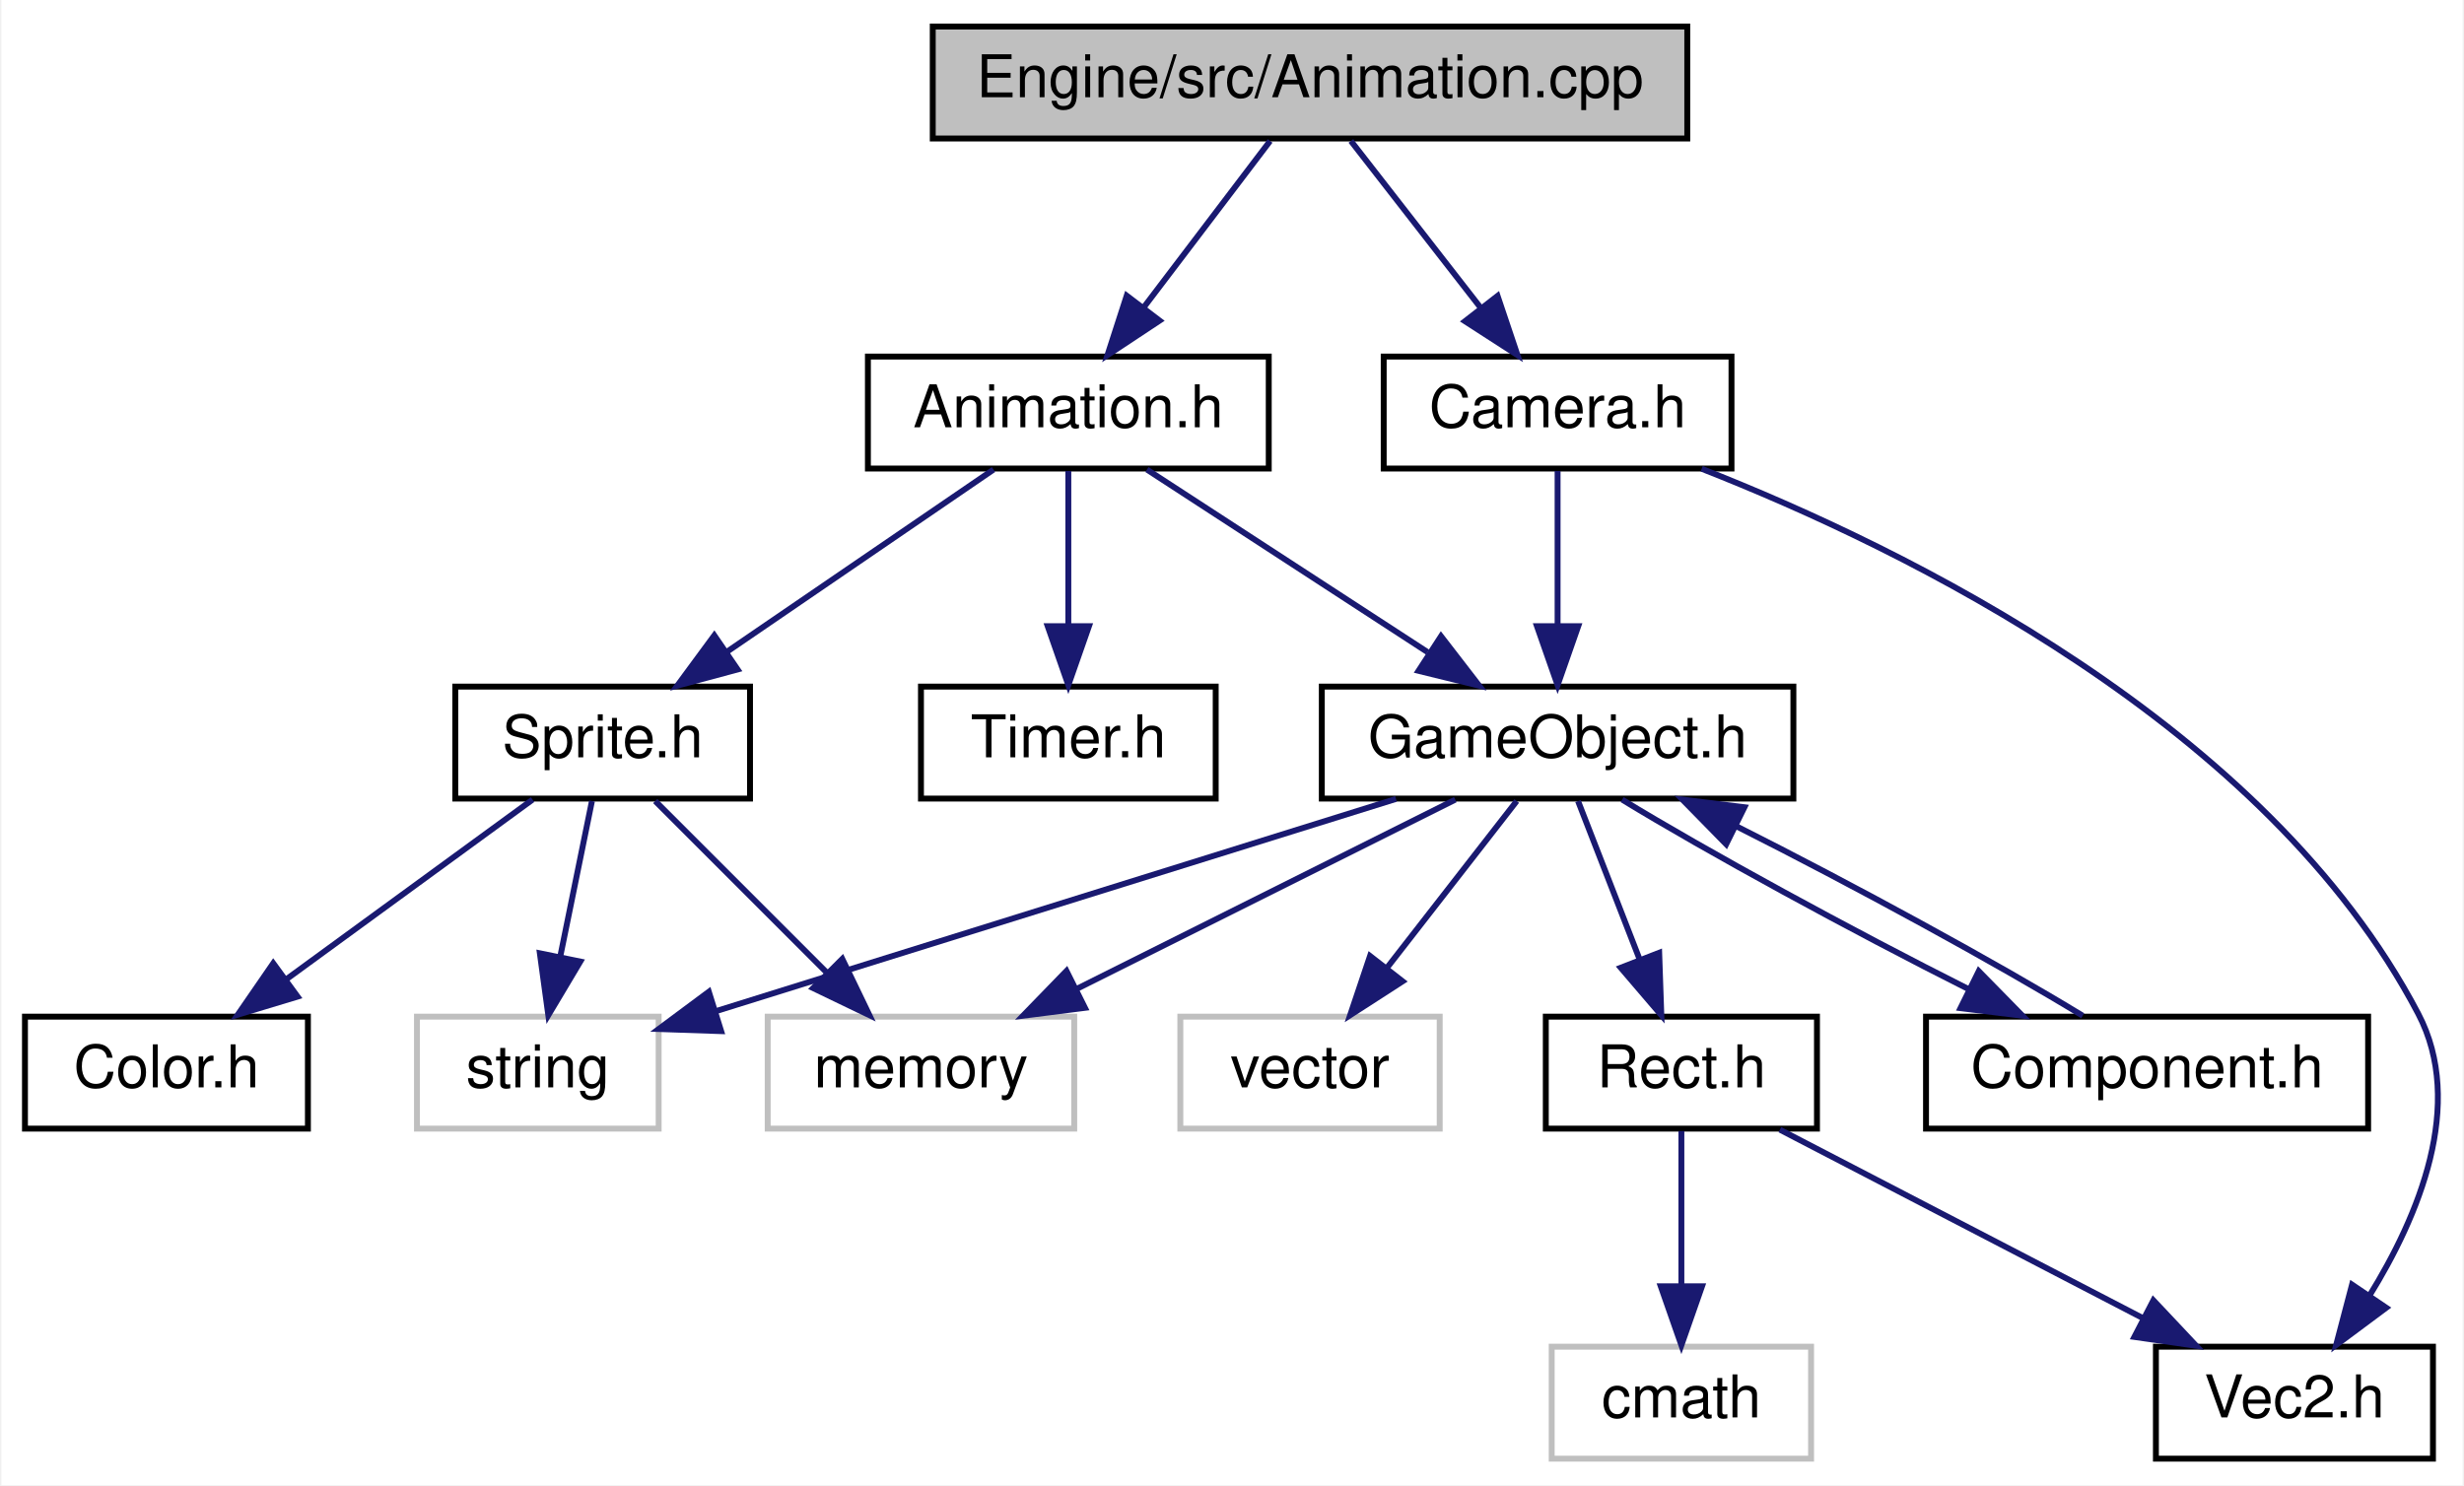
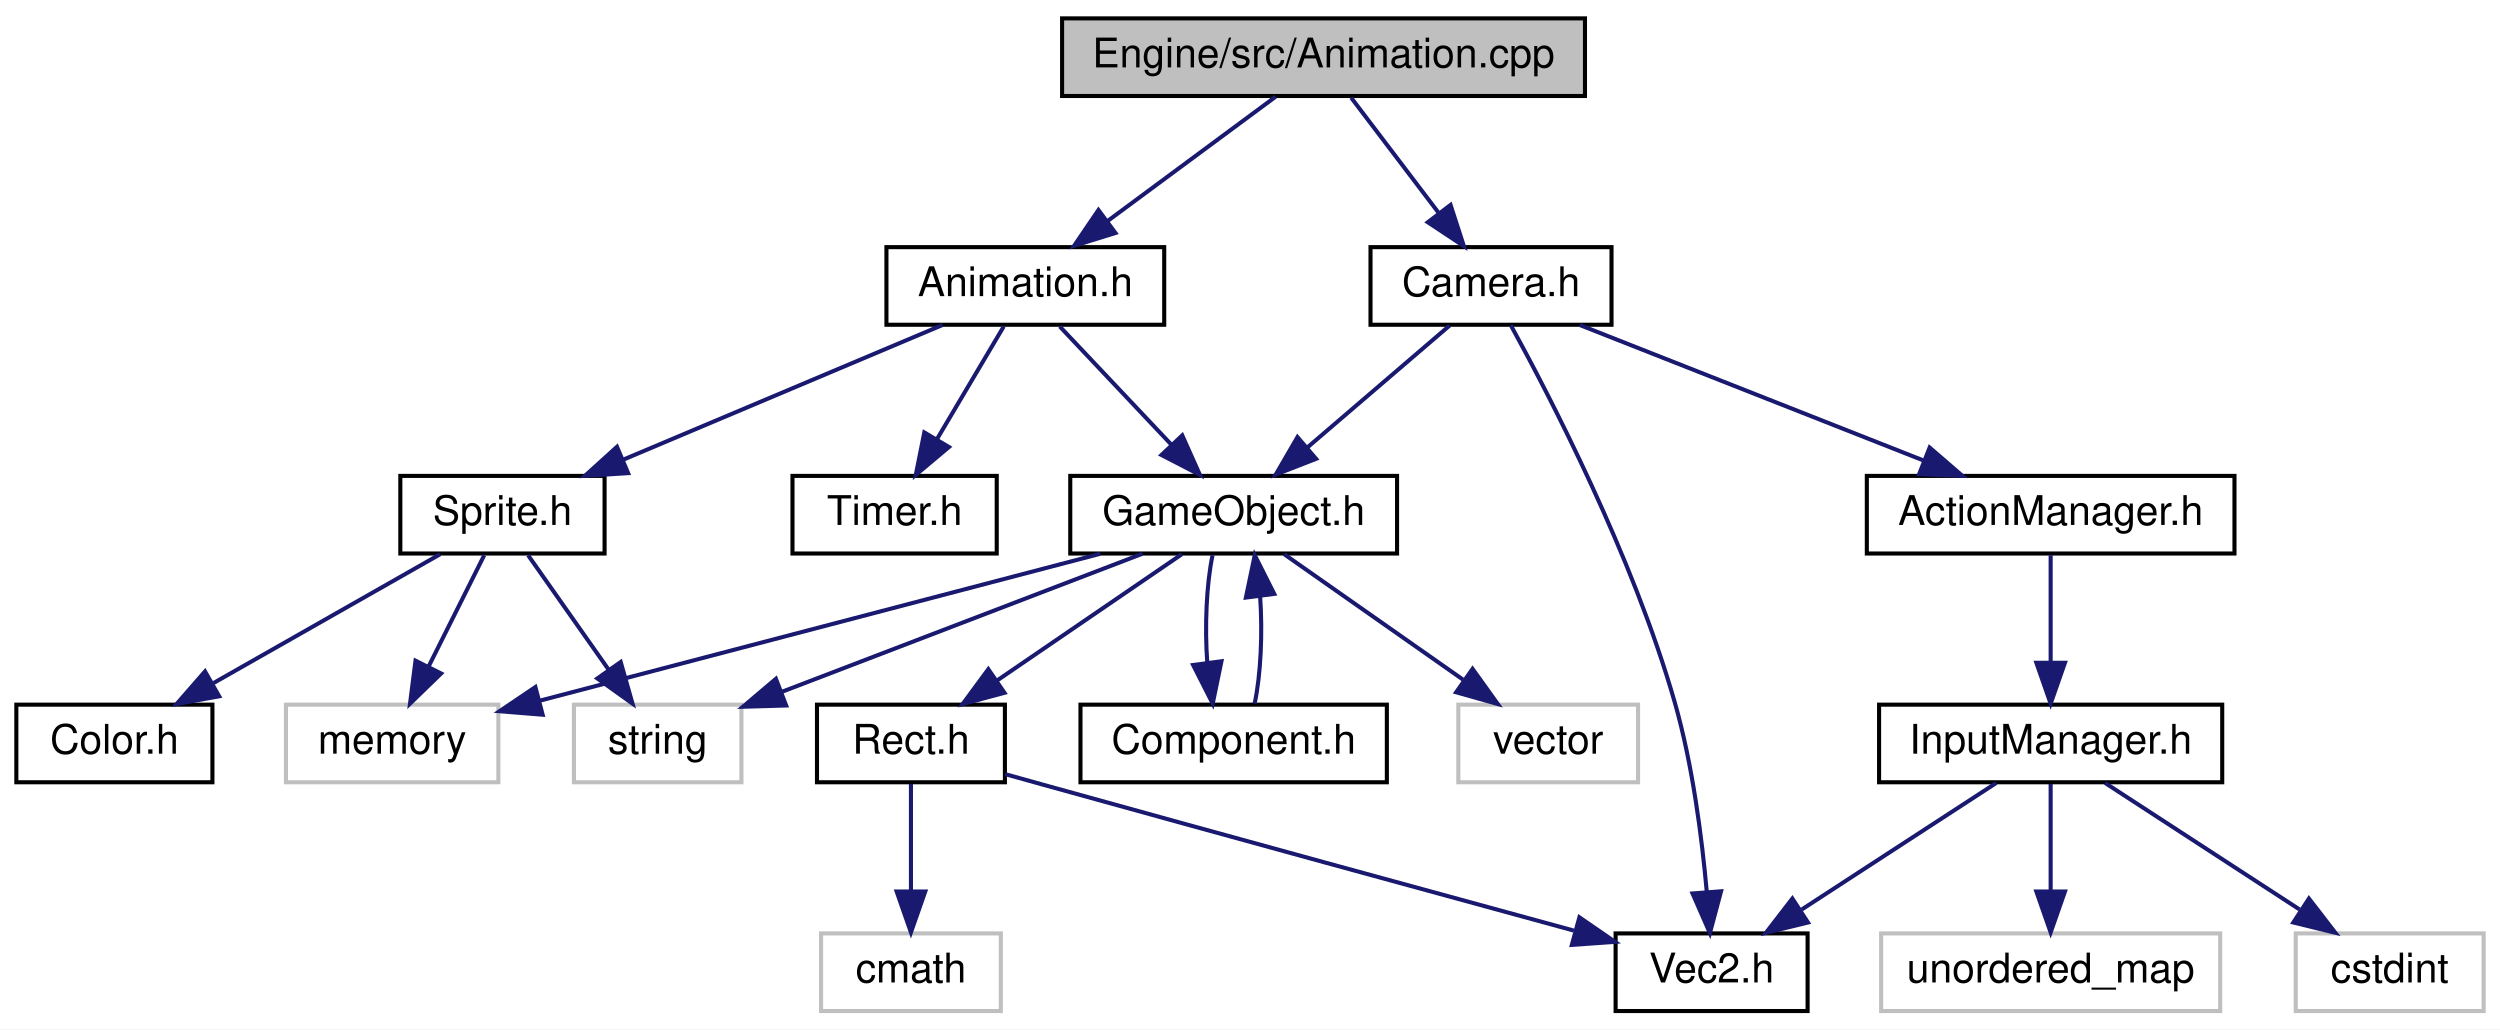
- <svg xmlns="http://www.w3.org/2000/svg" xmlns:xlink="http://www.w3.org/1999/xlink" width="418pt" height="252pt" viewBox="0.00 0.00 417.53 252.00">
+ <svg xmlns="http://www.w3.org/2000/svg" xmlns:xlink="http://www.w3.org/1999/xlink" width="612pt" height="252pt" viewBox="0.00 0.00 612.00 252.00">
  <g id="graph0" class="graph" transform="scale(1 1) rotate(0) translate(4 248)">
-     <polygon fill="white" stroke="none" points="-4,4 -4,-248 413.526,-248 413.526,4 -4,4" />
+     <polygon fill="white" stroke="none" points="-4,4 -4,-248 608,-248 608,4 -4,4" />
    <g id="node1" class="node">
-       <polygon fill="#bfbfbf" stroke="black" points="154,-224.5 154,-243.5 282,-243.5 282,-224.5 154,-224.5" />
-       <text text-anchor="middle" x="218" y="-231.5" font-family="Helvetica,sans-Serif" font-size="10.00">Engine/src/Animation.cpp</text>
+       <polygon fill="#bfbfbf" stroke="black" points="256,-224.5 256,-243.5 384,-243.5 384,-224.5 256,-224.5" />
+       <text text-anchor="middle" x="320" y="-231.5" font-family="Helvetica,sans-Serif" font-size="10.00">Engine/src/Animation.cpp</text>
    </g>
    <g id="node2" class="node">
      <g id="a_node2">
        <a xlink:href="Animation_8h.html" target="_top" xlink:title="Animation.h">
-           <polygon fill="white" stroke="black" points="143,-168.5 143,-187.5 211,-187.5 211,-168.5 143,-168.5" />
-           <text text-anchor="middle" x="177" y="-175.5" font-family="Helvetica,sans-Serif" font-size="10.00">Animation.h</text>
+           <polygon fill="white" stroke="black" points="213,-168.5 213,-187.5 281,-187.5 281,-168.5 213,-168.5" />
+           <text text-anchor="middle" x="247" y="-175.5" font-family="Helvetica,sans-Serif" font-size="10.00">Animation.h</text>
        </a>
      </g>
    </g>
    <g id="edge1" class="edge">
-       <path fill="none" stroke="midnightblue" d="M211.23,-224.083C205.438,-216.455 196.942,-205.264 189.862,-195.941" />
-       <polygon fill="midnightblue" stroke="midnightblue" points="192.479,-193.599 183.644,-187.751 186.904,-197.832 192.479,-193.599" />
+       <path fill="none" stroke="midnightblue" d="M308.271,-224.324C297.163,-216.107 280.258,-203.602 267.017,-193.807" />
+       <polygon fill="midnightblue" stroke="midnightblue" points="269.063,-190.967 258.942,-187.834 264.9,-196.595 269.063,-190.967" />
    </g>
    <g id="node14" class="node">
      <g id="a_node14">
        <a xlink:href="Camera_8h.html" target="_top" xlink:title="Camera.h">
-           <polygon fill="white" stroke="black" points="230.5,-168.5 230.5,-187.5 289.5,-187.5 289.5,-168.5 230.5,-168.5" />
-           <text text-anchor="middle" x="260" y="-175.5" font-family="Helvetica,sans-Serif" font-size="10.00">Camera.h</text>
+           <polygon fill="white" stroke="black" points="331.5,-168.5 331.5,-187.5 390.5,-187.5 390.5,-168.5 331.5,-168.5" />
+           <text text-anchor="middle" x="361" y="-175.5" font-family="Helvetica,sans-Serif" font-size="10.00">Camera.h</text>
        </a>
      </g>
    </g>
    <g id="edge16" class="edge">
-       <path fill="none" stroke="midnightblue" d="M224.935,-224.083C230.929,-216.377 239.752,-205.033 247.048,-195.653" />
-       <polygon fill="midnightblue" stroke="midnightblue" points="249.817,-197.793 253.194,-187.751 244.291,-193.496 249.817,-197.793" />
+       <path fill="none" stroke="midnightblue" d="M326.77,-224.083C332.562,-216.455 341.058,-205.264 348.138,-195.941" />
+       <polygon fill="midnightblue" stroke="midnightblue" points="351.096,-197.832 354.356,-187.751 345.521,-193.599 351.096,-197.832" />
    </g>
    <g id="node3" class="node">
      <g id="a_node3">
        <a xlink:href="GameObject_8h.html" target="_top" xlink:title="GameObject.h">
-           <polygon fill="white" stroke="black" points="220,-112.5 220,-131.5 300,-131.5 300,-112.5 220,-112.5" />
-           <text text-anchor="middle" x="260" y="-119.5" font-family="Helvetica,sans-Serif" font-size="10.00">GameObject.h</text>
+           <polygon fill="white" stroke="black" points="258,-112.5 258,-131.5 338,-131.5 338,-112.5 258,-112.5" />
+           <text text-anchor="middle" x="298" y="-119.5" font-family="Helvetica,sans-Serif" font-size="10.00">GameObject.h</text>
        </a>
      </g>
    </g>
    <g id="edge2" class="edge">
-       <path fill="none" stroke="midnightblue" d="M190.335,-168.324C203.162,-159.979 222.785,-147.212 237.94,-137.352" />
-       <polygon fill="midnightblue" stroke="midnightblue" points="240.224,-140.042 246.698,-131.655 236.407,-134.174 240.224,-140.042" />
+       <path fill="none" stroke="midnightblue" d="M255.422,-168.083C262.848,-160.22 273.852,-148.569 282.812,-139.081" />
+       <polygon fill="midnightblue" stroke="midnightblue" points="285.413,-141.424 289.735,-131.751 280.324,-136.618 285.413,-141.424" />
    </g>
    <g id="node11" class="node">
      <g id="a_node11">
        <a xlink:href="Timer_8h.html" target="_top" xlink:title="Timer.h">
-           <polygon fill="white" stroke="black" points="152,-112.5 152,-131.5 202,-131.5 202,-112.5 152,-112.5" />
-           <text text-anchor="middle" x="177" y="-119.5" font-family="Helvetica,sans-Serif" font-size="10.00">Timer.h</text>
+           <polygon fill="white" stroke="black" points="190,-112.5 190,-131.5 240,-131.5 240,-112.5 190,-112.5" />
+           <text text-anchor="middle" x="215" y="-119.5" font-family="Helvetica,sans-Serif" font-size="10.00">Timer.h</text>
        </a>
      </g>
    </g>
    <g id="edge11" class="edge">
-       <path fill="none" stroke="midnightblue" d="M177,-168.083C177,-161.006 177,-150.861 177,-141.986" />
-       <polygon fill="midnightblue" stroke="midnightblue" points="180.5,-141.751 177,-131.751 173.5,-141.751 180.5,-141.751" />
+       <path fill="none" stroke="midnightblue" d="M241.716,-168.083C237.289,-160.613 230.837,-149.724 225.382,-140.52" />
+       <polygon fill="midnightblue" stroke="midnightblue" points="228.295,-138.57 220.186,-131.751 222.273,-142.138 228.295,-138.57" />
    </g>
    <g id="node12" class="node">
      <g id="a_node12">
        <a xlink:href="Sprite_8h.html" target="_top" xlink:title="Sprite.h">
-           <polygon fill="white" stroke="black" points="73,-112.5 73,-131.5 123,-131.5 123,-112.5 73,-112.5" />
-           <text text-anchor="middle" x="98" y="-119.5" font-family="Helvetica,sans-Serif" font-size="10.00">Sprite.h</text>
+           <polygon fill="white" stroke="black" points="94,-112.5 94,-131.5 144,-131.5 144,-112.5 94,-112.5" />
+           <text text-anchor="middle" x="119" y="-119.5" font-family="Helvetica,sans-Serif" font-size="10.00">Sprite.h</text>
        </a>
      </g>
    </g>
    <g id="edge12" class="edge">
-       <path fill="none" stroke="midnightblue" d="M164.307,-168.324C152.099,-159.979 133.422,-147.212 118.997,-137.352" />
-       <polygon fill="midnightblue" stroke="midnightblue" points="120.892,-134.408 110.661,-131.655 116.942,-140.187 120.892,-134.408" />
+       <path fill="none" stroke="midnightblue" d="M226.718,-168.444C205.653,-159.557 172.483,-145.563 148.514,-135.451" />
+       <polygon fill="midnightblue" stroke="midnightblue" points="149.761,-132.179 139.187,-131.516 147.04,-138.628 149.761,-132.179" />
    </g>
    <g id="node4" class="node">
-       <polygon fill="white" stroke="#bfbfbf" points="196,-56.5 196,-75.5 240,-75.5 240,-56.5 196,-56.5" />
-       <text text-anchor="middle" x="218" y="-63.5" font-family="Helvetica,sans-Serif" font-size="10.00">vector</text>
+       <polygon fill="white" stroke="#bfbfbf" points="353,-56.5 353,-75.5 397,-75.5 397,-56.5 353,-56.5" />
+       <text text-anchor="middle" x="375" y="-63.5" font-family="Helvetica,sans-Serif" font-size="10.00">vector</text>
    </g>
    <g id="edge3" class="edge">
-       <path fill="none" stroke="midnightblue" d="M253.065,-112.083C247.071,-104.377 238.248,-93.033 230.952,-83.653" />
-       <polygon fill="midnightblue" stroke="midnightblue" points="233.709,-81.496 224.806,-75.751 228.183,-85.793 233.709,-81.496" />
+       <path fill="none" stroke="midnightblue" d="M310.371,-112.324C322.158,-104.058 340.132,-91.453 354.136,-81.632" />
+       <polygon fill="midnightblue" stroke="midnightblue" points="356.482,-84.262 362.659,-75.654 352.462,-78.531 356.482,-84.262" />
    </g>
    <g id="node5" class="node">
-       <polygon fill="white" stroke="#bfbfbf" points="126,-56.5 126,-75.5 178,-75.5 178,-56.5 126,-56.5" />
-       <text text-anchor="middle" x="152" y="-63.5" font-family="Helvetica,sans-Serif" font-size="10.00">memory</text>
+       <polygon fill="white" stroke="#bfbfbf" points="66,-56.5 66,-75.5 118,-75.5 118,-56.5 66,-56.5" />
+       <text text-anchor="middle" x="92" y="-63.5" font-family="Helvetica,sans-Serif" font-size="10.00">memory</text>
    </g>
    <g id="edge4" class="edge">
-       <path fill="none" stroke="midnightblue" d="M242.648,-112.324C225.328,-103.664 198.485,-90.242 178.498,-80.249" />
-       <polygon fill="midnightblue" stroke="midnightblue" points="179.819,-76.996 169.309,-75.654 176.688,-83.257 179.819,-76.996" />
+       <path fill="none" stroke="midnightblue" d="M265.359,-112.444C227.971,-102.643 166.892,-86.632 128.109,-76.466" />
+       <polygon fill="midnightblue" stroke="midnightblue" points="128.84,-73.039 118.279,-73.889 127.064,-79.81 128.84,-73.039" />
    </g>
    <g id="node6" class="node">
      <g id="a_node6">
        <a xlink:href="Rect_8h.html" target="_top" xlink:title="Rect.h">
-           <polygon fill="white" stroke="black" points="258,-56.5 258,-75.5 304,-75.5 304,-56.5 258,-56.5" />
-           <text text-anchor="middle" x="281" y="-63.5" font-family="Helvetica,sans-Serif" font-size="10.00">Rect.h</text>
+           <polygon fill="white" stroke="black" points="196,-56.5 196,-75.5 242,-75.5 242,-56.5 196,-56.5" />
+           <text text-anchor="middle" x="219" y="-63.5" font-family="Helvetica,sans-Serif" font-size="10.00">Rect.h</text>
        </a>
      </g>
    </g>
    <g id="edge5" class="edge">
-       <path fill="none" stroke="midnightblue" d="M263.468,-112.083C266.312,-104.77 270.429,-94.181 273.96,-85.103" />
-       <polygon fill="midnightblue" stroke="midnightblue" points="277.234,-86.34 277.597,-75.751 270.71,-83.802 277.234,-86.34" />
+       <path fill="none" stroke="midnightblue" d="M285.307,-112.324C273.099,-103.979 254.422,-91.212 239.997,-81.352" />
+       <polygon fill="midnightblue" stroke="midnightblue" points="241.892,-78.408 231.661,-75.654 237.942,-84.187 241.892,-78.408" />
    </g>
    <g id="node9" class="node">
-       <polygon fill="white" stroke="#bfbfbf" points="66.5,-56.5 66.5,-75.5 107.5,-75.5 107.5,-56.5 66.5,-56.5" />
-       <text text-anchor="middle" x="87" y="-63.5" font-family="Helvetica,sans-Serif" font-size="10.00">string</text>
+       <polygon fill="white" stroke="#bfbfbf" points="136.5,-56.5 136.5,-75.5 177.5,-75.5 177.5,-56.5 136.5,-56.5" />
+       <text text-anchor="middle" x="157" y="-63.5" font-family="Helvetica,sans-Serif" font-size="10.00">string</text>
    </g>
    <g id="edge8" class="edge">
-       <path fill="none" stroke="midnightblue" d="M232.588,-112.444C201.208,-102.649 149.956,-86.651 117.382,-76.484" />
-       <polygon fill="midnightblue" stroke="midnightblue" points="118.101,-73.041 107.512,-73.403 116.015,-79.723 118.101,-73.041" />
+       <path fill="none" stroke="midnightblue" d="M275.658,-112.444C251.834,-103.319 213.955,-88.812 187.42,-78.65" />
+       <polygon fill="midnightblue" stroke="midnightblue" points="188.449,-75.296 177.858,-74.988 185.945,-81.833 188.449,-75.296" />
    </g>
    <g id="node10" class="node">
      <g id="a_node10">
        <a xlink:href="Component_8h.html" target="_top" xlink:title="Component.h">
-           <polygon fill="white" stroke="black" points="322.5,-56.5 322.5,-75.5 397.5,-75.5 397.5,-56.5 322.5,-56.5" />
-           <text text-anchor="middle" x="360" y="-63.5" font-family="Helvetica,sans-Serif" font-size="10.00">Component.h</text>
+           <polygon fill="white" stroke="black" points="260.5,-56.5 260.5,-75.5 335.5,-75.5 335.5,-56.5 260.5,-56.5" />
+           <text text-anchor="middle" x="298" y="-63.5" font-family="Helvetica,sans-Serif" font-size="10.00">Component.h</text>
        </a>
      </g>
    </g>
    <g id="edge9" class="edge">
-       <path fill="none" stroke="midnightblue" d="M270.952,-112.324C285.178,-103.625 309.93,-90.12 329.833,-80.113" />
-       <polygon fill="midnightblue" stroke="midnightblue" points="331.446,-83.22 338.863,-75.654 328.347,-76.943 331.446,-83.22" />
+       <path fill="none" stroke="midnightblue" d="M292.834,-112.083C291.324,-104.927 290.894,-94.635 291.542,-85.691" />
+       <polygon fill="midnightblue" stroke="midnightblue" points="295.015,-86.126 292.869,-75.751 288.077,-85.2 295.015,-86.126" />
    </g>
    <g id="node7" class="node">
      <g id="a_node7">
        <a xlink:href="Vec2_8h.html" target="_top" xlink:title="Vec2.h">
-           <polygon fill="white" stroke="black" points="361.5,-0.5 361.5,-19.5 408.5,-19.5 408.5,-0.5 361.5,-0.5" />
-           <text text-anchor="middle" x="385" y="-7.5" font-family="Helvetica,sans-Serif" font-size="10.00">Vec2.h</text>
+           <polygon fill="white" stroke="black" points="391.5,-0.5 391.5,-19.5 438.5,-19.5 438.5,-0.5 391.5,-0.5" />
+           <text text-anchor="middle" x="415" y="-7.5" font-family="Helvetica,sans-Serif" font-size="10.00">Vec2.h</text>
        </a>
      </g>
    </g>
    <g id="edge6" class="edge">
-       <path fill="none" stroke="midnightblue" d="M297.709,-56.324C314.312,-47.703 340.002,-34.364 359.22,-24.386" />
-       <polygon fill="midnightblue" stroke="midnightblue" points="361.07,-27.369 368.332,-19.654 357.844,-21.157 361.07,-27.369" />
+       <path fill="none" stroke="midnightblue" d="M242.067,-58.493C245.071,-57.652 248.109,-56.803 251,-56 296.049,-43.484 348.121,-29.233 381.288,-20.183" />
+       <polygon fill="midnightblue" stroke="midnightblue" points="382.632,-23.444 391.359,-17.436 380.791,-16.691 382.632,-23.444" />
    </g>
    <g id="node8" class="node">
-       <polygon fill="white" stroke="#bfbfbf" points="259,-0.5 259,-19.5 303,-19.5 303,-0.5 259,-0.5" />
-       <text text-anchor="middle" x="281" y="-7.5" font-family="Helvetica,sans-Serif" font-size="10.00">cmath</text>
+       <polygon fill="white" stroke="#bfbfbf" points="197,-0.5 197,-19.5 241,-19.5 241,-0.5 197,-0.5" />
+       <text text-anchor="middle" x="219" y="-7.5" font-family="Helvetica,sans-Serif" font-size="10.00">cmath</text>
    </g>
    <g id="edge7" class="edge">
-       <path fill="none" stroke="midnightblue" d="M281,-56.083C281,-49.006 281,-38.861 281,-29.986" />
-       <polygon fill="midnightblue" stroke="midnightblue" points="284.5,-29.751 281,-19.751 277.5,-29.751 284.5,-29.751" />
+       <path fill="none" stroke="midnightblue" d="M219,-56.083C219,-49.006 219,-38.861 219,-29.986" />
+       <polygon fill="midnightblue" stroke="midnightblue" points="222.5,-29.751 219,-19.751 215.5,-29.751 222.5,-29.751" />
    </g>
    <g id="edge10" class="edge">
-       <path fill="none" stroke="midnightblue" d="M349.083,-75.654C334.874,-84.346 310.127,-97.849 290.216,-107.862" />
-       <polygon fill="midnightblue" stroke="midnightblue" points="288.598,-104.758 281.182,-112.324 291.698,-111.034 288.598,-104.758" />
+       <path fill="none" stroke="midnightblue" d="M303.131,-75.751C304.657,-82.858 305.104,-93.136 304.472,-102.101" />
+       <polygon fill="midnightblue" stroke="midnightblue" points="300.993,-101.713 303.166,-112.083 307.934,-102.622 300.993,-101.713" />
    </g>
    <g id="edge15" class="edge">
-       <path fill="none" stroke="midnightblue" d="M106.917,-112.083C114.78,-104.22 126.431,-92.569 135.919,-83.081" />
-       <polygon fill="midnightblue" stroke="midnightblue" points="138.653,-85.297 143.249,-75.751 133.703,-80.347 138.653,-85.297" />
+       <path fill="none" stroke="midnightblue" d="M114.541,-112.083C110.846,-104.691 105.477,-93.953 100.906,-84.811" />
+       <polygon fill="midnightblue" stroke="midnightblue" points="103.978,-83.13 96.376,-75.751 97.717,-86.261 103.978,-83.13" />
    </g>
    <g id="edge14" class="edge">
-       <path fill="none" stroke="midnightblue" d="M96.184,-112.083C94.726,-104.927 92.629,-94.635 90.808,-85.691" />
-       <polygon fill="midnightblue" stroke="midnightblue" points="94.208,-84.851 88.783,-75.751 87.349,-86.249 94.208,-84.851" />
+       <path fill="none" stroke="midnightblue" d="M125.275,-112.083C130.642,-104.455 138.518,-93.264 145.079,-83.941" />
+       <polygon fill="midnightblue" stroke="midnightblue" points="147.949,-85.943 150.842,-75.751 142.225,-81.915 147.949,-85.943" />
    </g>
    <g id="node13" class="node">
      <g id="a_node13">
        <a xlink:href="Color_8h.html" target="_top" xlink:title="Color.h">
          <polygon fill="white" stroke="black" points="0,-56.5 0,-75.5 48,-75.5 48,-56.5 0,-56.5" />
          <text text-anchor="middle" x="24" y="-63.5" font-family="Helvetica,sans-Serif" font-size="10.00">Color.h</text>
        </a>
      </g>
    </g>
    <g id="edge13" class="edge">
-       <path fill="none" stroke="midnightblue" d="M86.111,-112.324C74.85,-104.107 57.713,-91.602 44.291,-81.807" />
-       <polygon fill="midnightblue" stroke="midnightblue" points="46.247,-78.901 36.106,-75.834 42.12,-84.556 46.247,-78.901" />
+       <path fill="none" stroke="midnightblue" d="M103.737,-112.324C88.779,-103.822 65.745,-90.729 48.273,-80.797" />
+       <polygon fill="midnightblue" stroke="midnightblue" points="49.649,-77.553 39.225,-75.654 46.19,-83.639 49.649,-77.553" />
    </g>
    <g id="edge17" class="edge">
-       <path fill="none" stroke="midnightblue" d="M260,-168.083C260,-161.006 260,-150.861 260,-141.986" />
-       <polygon fill="midnightblue" stroke="midnightblue" points="263.5,-141.751 260,-131.751 256.5,-141.751 263.5,-141.751" />
+       <path fill="none" stroke="midnightblue" d="M350.878,-168.324C341.474,-160.263 327.256,-148.077 315.931,-138.369" />
+       <polygon fill="midnightblue" stroke="midnightblue" points="318.177,-135.684 308.306,-131.834 313.621,-140.999 318.177,-135.684" />
    </g>
    <g id="edge18" class="edge">
-       <path fill="none" stroke="midnightblue" d="M284.44,-168.46C318.869,-154.941 380.315,-125 406,-76 414.052,-60.639 406.05,-41.615 397.709,-28.127" />
-       <polygon fill="midnightblue" stroke="midnightblue" points="400.573,-26.112 392.074,-19.786 394.772,-30.031 400.573,-26.112" />
+       <path fill="none" stroke="midnightblue" d="M365.839,-168.398C375.201,-151.346 395.767,-111.807 406,-76 410.358,-60.75 412.638,-42.863 413.811,-29.718" />
+       <polygon fill="midnightblue" stroke="midnightblue" points="417.314,-29.808 414.581,-19.572 410.334,-29.278 417.314,-29.808" />
+     </g>
+     <g id="node15" class="node">
+       <g id="a_node15">
+         <a xlink:href="ActionManager_8h.html" target="_top" xlink:title="ActionManager.h">
+           <polygon fill="white" stroke="black" points="453,-112.5 453,-131.5 543,-131.5 543,-112.5 453,-112.5" />
+           <text text-anchor="middle" x="498" y="-119.5" font-family="Helvetica,sans-Serif" font-size="10.00">ActionManager.h</text>
+         </a>
+       </g>
+     </g>
+     <g id="edge19" class="edge">
+       <path fill="none" stroke="midnightblue" d="M382.708,-168.444C405.355,-159.517 441.072,-145.439 466.752,-135.317" />
+       <polygon fill="midnightblue" stroke="midnightblue" points="468.374,-138.44 476.394,-131.516 465.807,-131.927 468.374,-138.44" />
+     </g>
+     <g id="node16" class="node">
+       <g id="a_node16">
+         <a xlink:href="InputManager_8h.html" target="_top" xlink:title="InputManager.h">
+           <polygon fill="white" stroke="black" points="456,-56.5 456,-75.5 540,-75.5 540,-56.5 456,-56.5" />
+           <text text-anchor="middle" x="498" y="-63.5" font-family="Helvetica,sans-Serif" font-size="10.00">InputManager.h</text>
+         </a>
+       </g>
+     </g>
+     <g id="edge20" class="edge">
+       <path fill="none" stroke="midnightblue" d="M498,-112.083C498,-105.006 498,-94.861 498,-85.987" />
+       <polygon fill="midnightblue" stroke="midnightblue" points="501.5,-85.751 498,-75.751 494.5,-85.751 501.5,-85.751" />
+     </g>
+     <g id="edge21" class="edge">
+       <path fill="none" stroke="midnightblue" d="M484.665,-56.324C471.838,-47.979 452.215,-35.212 437.06,-25.352" />
+       <polygon fill="midnightblue" stroke="midnightblue" points="438.593,-22.174 428.302,-19.654 434.776,-28.042 438.593,-22.174" />
+     </g>
+     <g id="node17" class="node">
+       <polygon fill="white" stroke="#bfbfbf" points="456.5,-0.5 456.5,-19.5 539.5,-19.5 539.5,-0.5 456.5,-0.5" />
+       <text text-anchor="middle" x="498" y="-7.5" font-family="Helvetica,sans-Serif" font-size="10.00">unordered_map</text>
+     </g>
+     <g id="edge22" class="edge">
+       <path fill="none" stroke="midnightblue" d="M498,-56.083C498,-49.006 498,-38.861 498,-29.986" />
+       <polygon fill="midnightblue" stroke="midnightblue" points="501.5,-29.751 498,-19.751 494.5,-29.751 501.5,-29.751" />
+     </g>
+     <g id="node18" class="node">
+       <polygon fill="white" stroke="#bfbfbf" points="558,-0.5 558,-19.5 604,-19.5 604,-0.5 558,-0.5" />
+       <text text-anchor="middle" x="581" y="-7.5" font-family="Helvetica,sans-Serif" font-size="10.00">cstdint</text>
+     </g>
+     <g id="edge23" class="edge">
+       <path fill="none" stroke="midnightblue" d="M511.335,-56.324C524.162,-47.979 543.785,-35.212 558.94,-25.352" />
+       <polygon fill="midnightblue" stroke="midnightblue" points="561.224,-28.042 567.698,-19.654 557.407,-22.174 561.224,-28.042" />
    </g>
  </g>
</svg>
